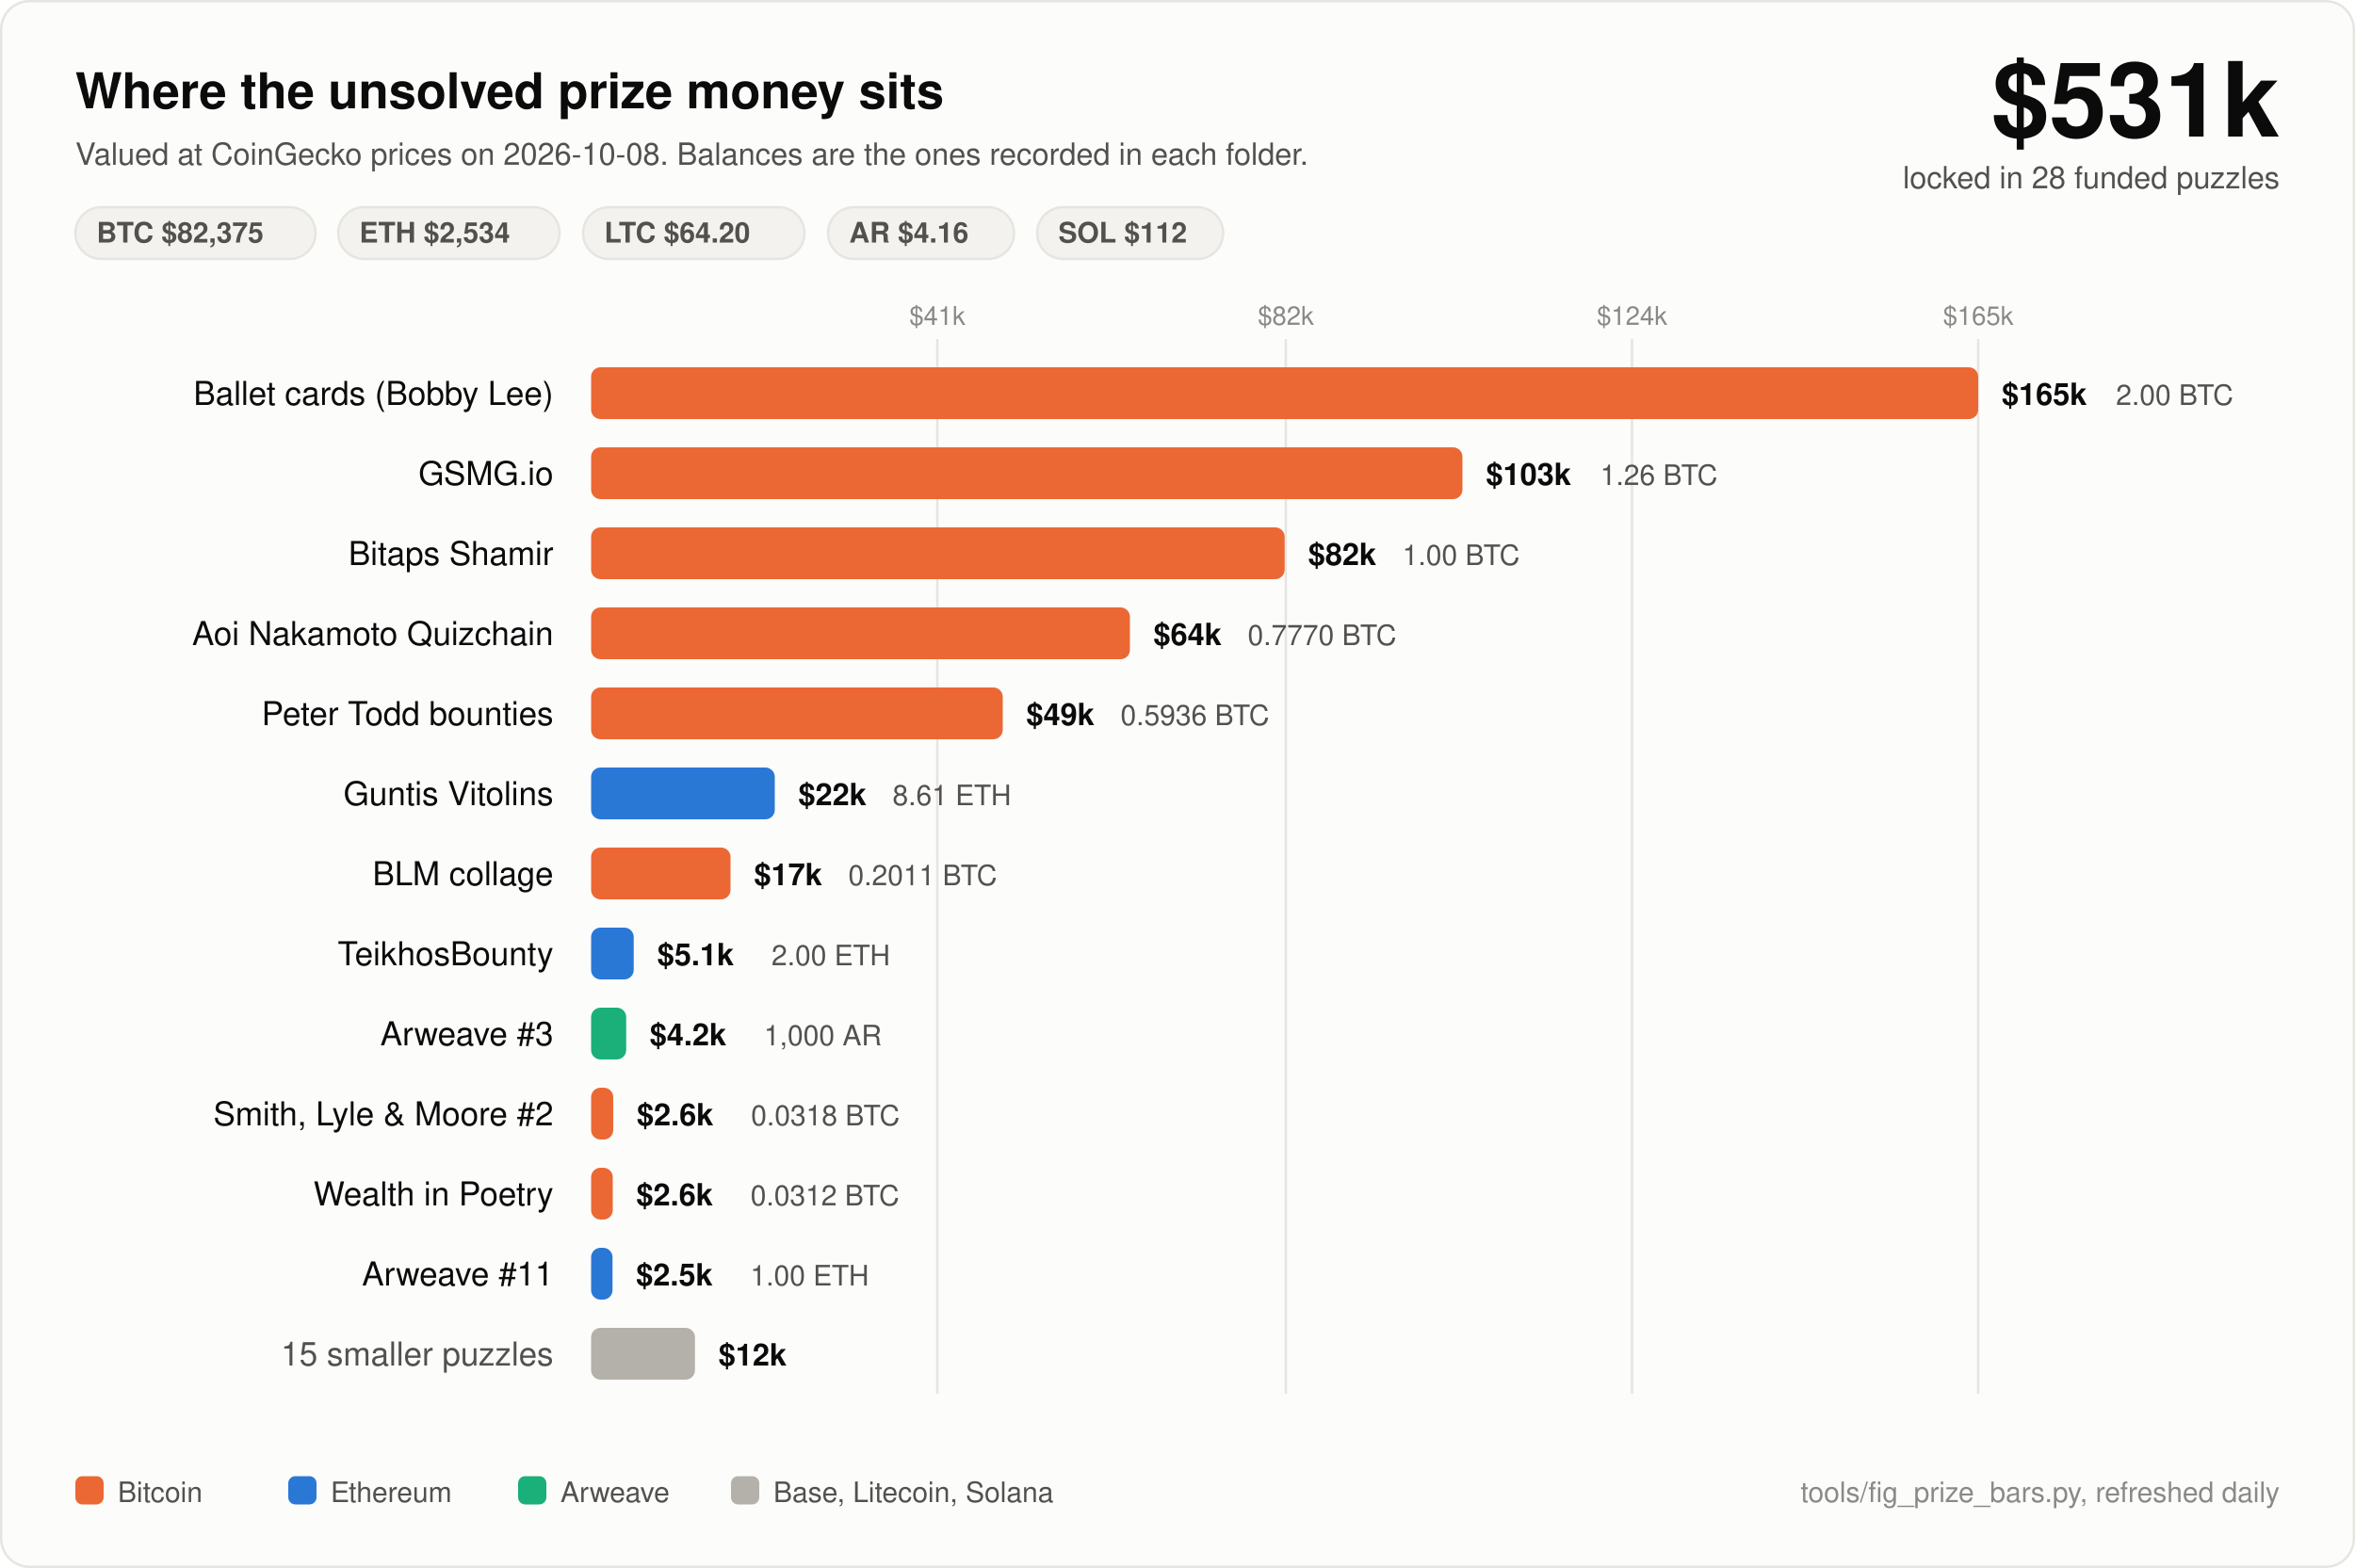
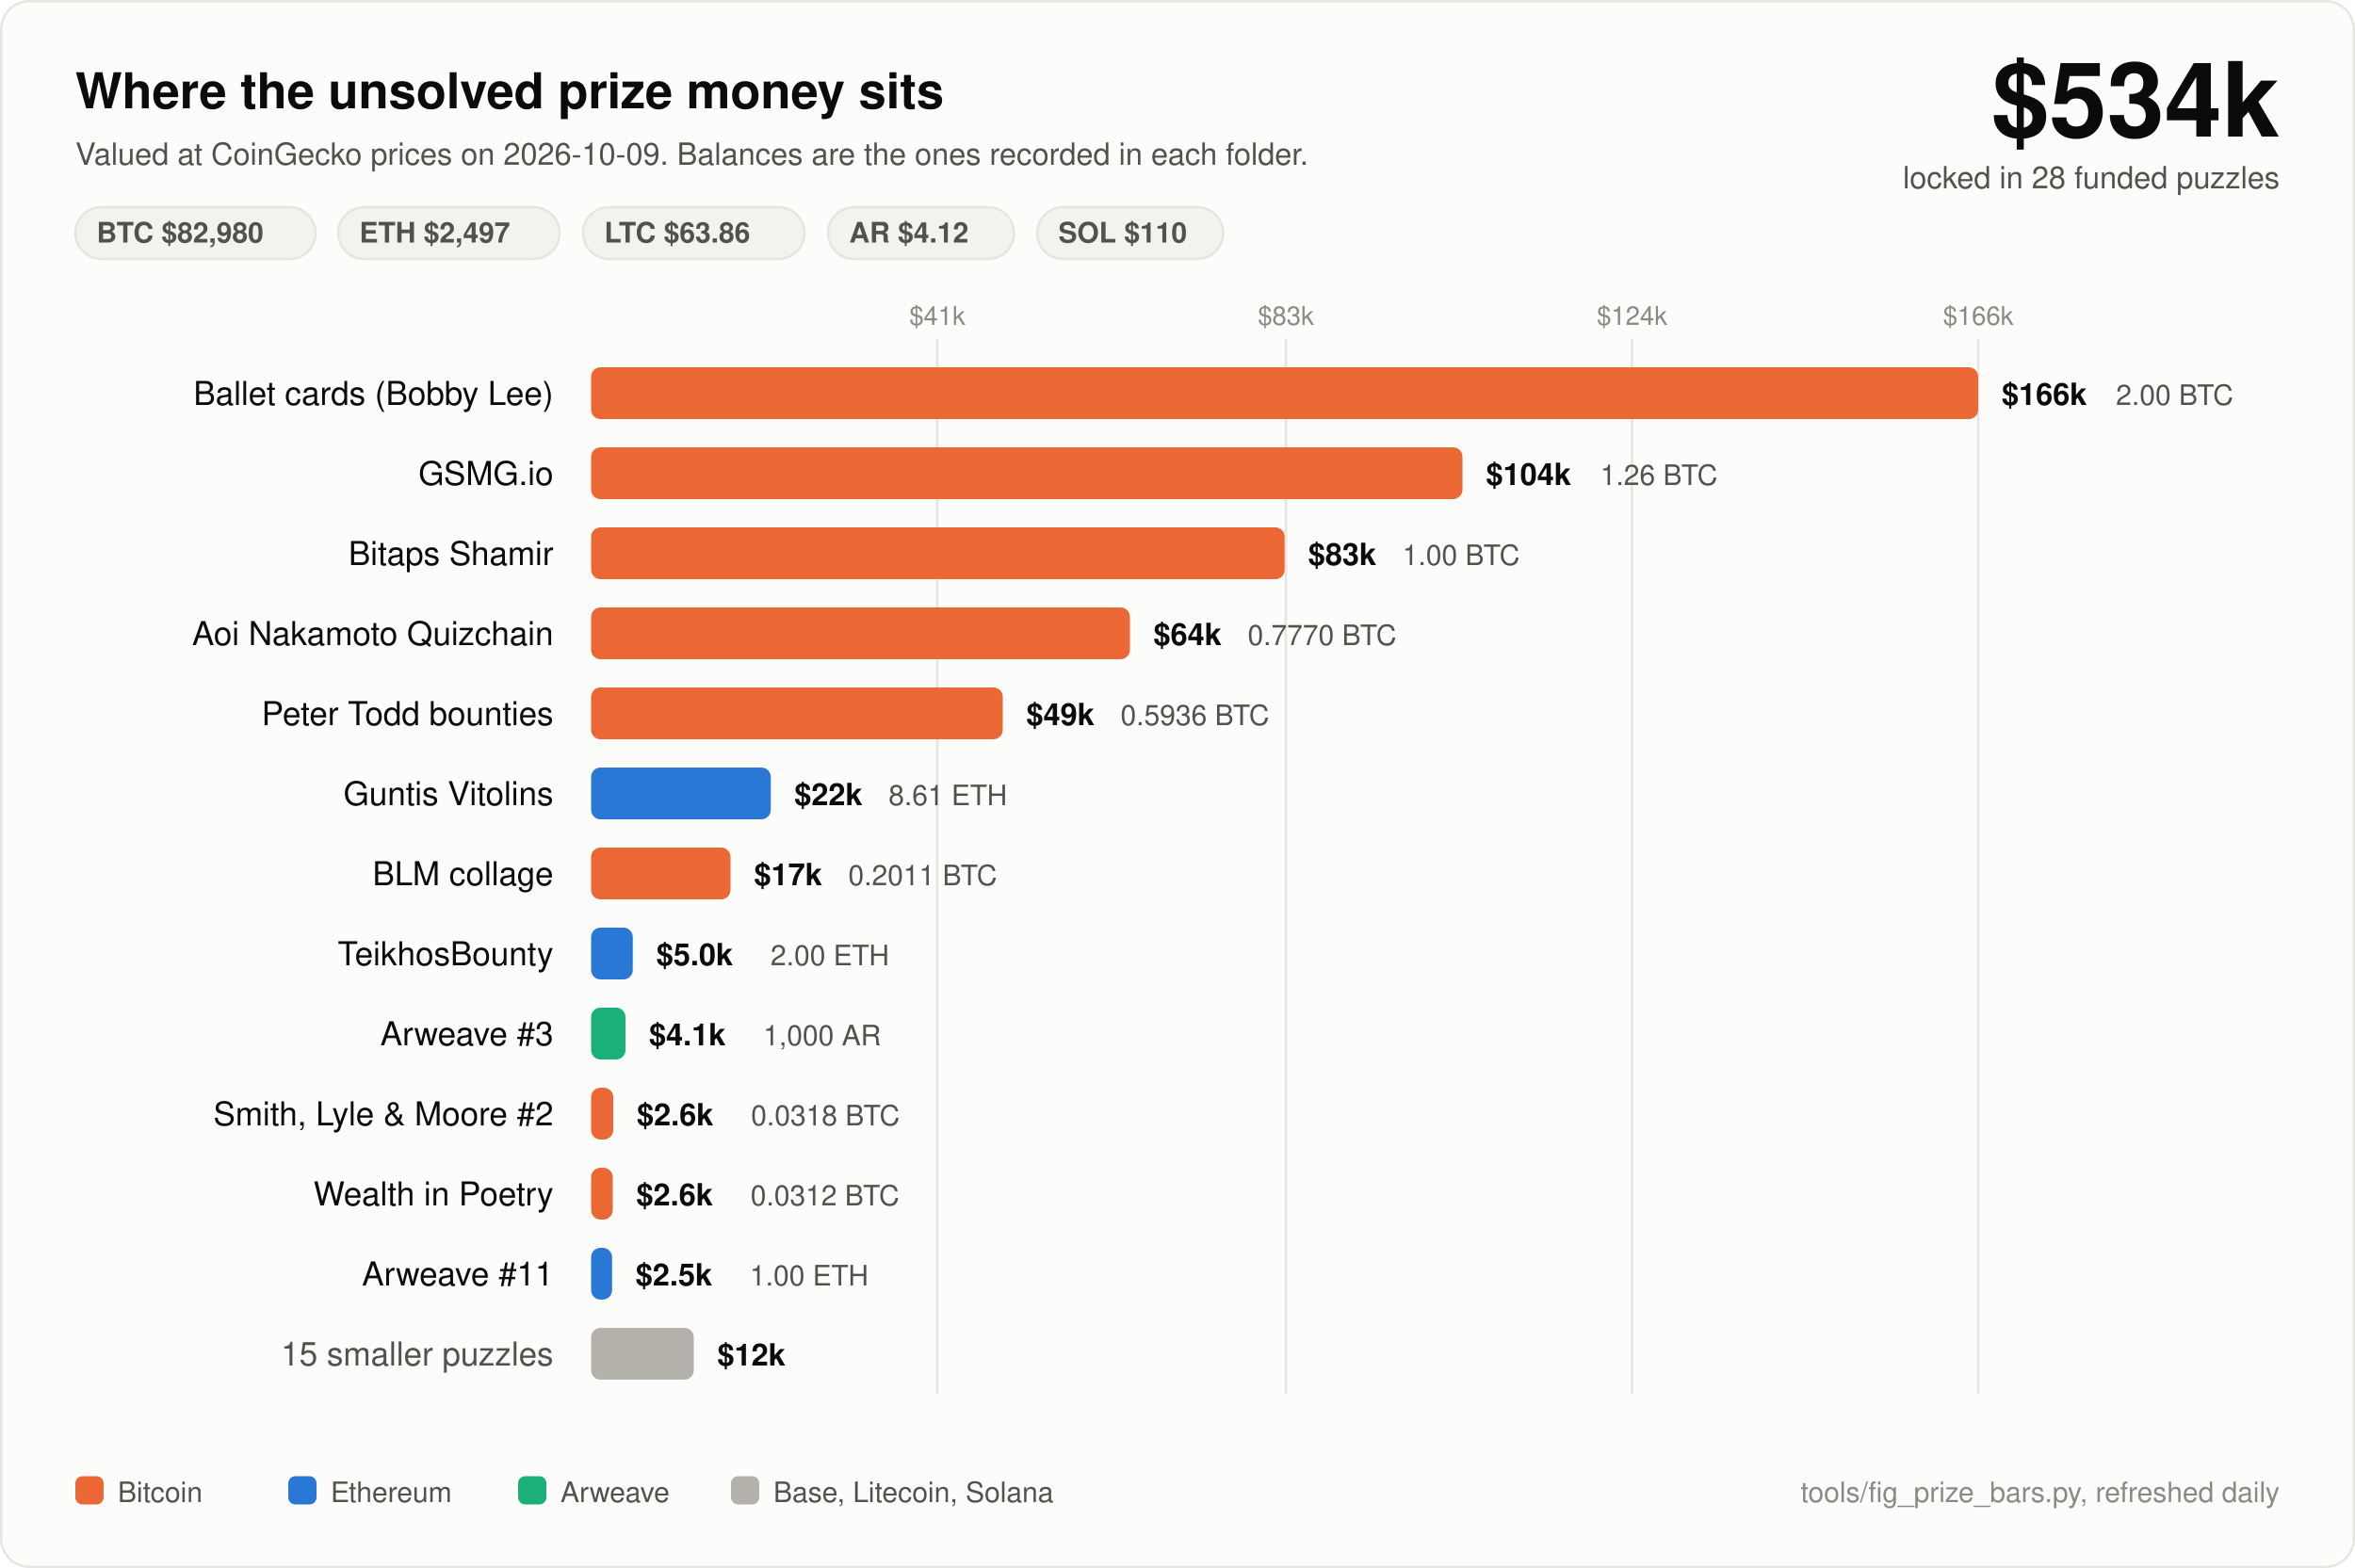
<svg xmlns="http://www.w3.org/2000/svg" width="1000" height="666" viewBox="0 0 1000 666" font-family="ui-sans-serif, -apple-system, Segoe UI, Helvetica, Arial, sans-serif">
  <rect x="0.5" y="0.5" width="999" height="665" rx="12" fill="#fcfcfb" stroke="#e6e5e0" />
  <text x="32" y="46" fill="#0b0b0b" font-size="21" font-weight="700">Where the unsolved prize money sits</text>
-   <text x="32" y="70" fill="#52514e" font-size="13">Valued at CoinGecko prices on 2026-10-08. Balances are the ones recorded in each folder.</text>
-   <text x="968" y="58" fill="#0b0b0b" font-size="44" font-weight="700" text-anchor="end">$531k</text>
+   <text x="32" y="70" fill="#52514e" font-size="13">Valued at CoinGecko prices on 2026-10-09. Balances are the ones recorded in each folder.</text>
+   <text x="968" y="58" fill="#0b0b0b" font-size="44" font-weight="700" text-anchor="end">$534k</text>
  <text x="968" y="80" fill="#52514e" font-size="13" text-anchor="end">locked in 28 funded puzzles</text>
  <rect x="32" y="88" width="102" height="22" rx="11" fill="#f3f2ee" stroke="#e6e5e0" />
-   <text x="41" y="103" fill="#52514e" font-size="12" font-weight="600">BTC $82,375</text>
+   <text x="41" y="103" fill="#52514e" font-size="12" font-weight="600">BTC $82,980</text>
  <rect x="143.6" y="88" width="94" height="22" rx="11" fill="#f3f2ee" stroke="#e6e5e0" />
-   <text x="152.6" y="103" fill="#52514e" font-size="12" font-weight="600">ETH $2,534</text>
+   <text x="152.6" y="103" fill="#52514e" font-size="12" font-weight="600">ETH $2,497</text>
  <rect x="247.6" y="88" width="94" height="22" rx="11" fill="#f3f2ee" stroke="#e6e5e0" />
-   <text x="256.6" y="103" fill="#52514e" font-size="12" font-weight="600">LTC $64.20</text>
+   <text x="256.6" y="103" fill="#52514e" font-size="12" font-weight="600">LTC $63.86</text>
  <rect x="351.6" y="88" width="79" height="22" rx="11" fill="#f3f2ee" stroke="#e6e5e0" />
-   <text x="360.6" y="103" fill="#52514e" font-size="12" font-weight="600">AR $4.16</text>
+   <text x="360.6" y="103" fill="#52514e" font-size="12" font-weight="600">AR $4.12</text>
  <rect x="440.4" y="88" width="79" height="22" rx="11" fill="#f3f2ee" stroke="#e6e5e0" />
-   <text x="449.4" y="103" fill="#52514e" font-size="12" font-weight="600">SOL $112</text>
+   <text x="449.4" y="103" fill="#52514e" font-size="12" font-weight="600">SOL $110</text>
  <line x1="398" y1="144" x2="398" y2="592" stroke="#e6e5e0" stroke-width="1" />
  <text x="398" y="138" fill="#8a8985" font-size="11" text-anchor="middle">$41k</text>
  <line x1="546" y1="144" x2="546" y2="592" stroke="#e6e5e0" stroke-width="1" />
-   <text x="546" y="138" fill="#8a8985" font-size="11" text-anchor="middle">$82k</text>
+   <text x="546" y="138" fill="#8a8985" font-size="11" text-anchor="middle">$83k</text>
  <line x1="693" y1="144" x2="693" y2="592" stroke="#e6e5e0" stroke-width="1" />
  <text x="693" y="138" fill="#8a8985" font-size="11" text-anchor="middle">$124k</text>
  <line x1="840" y1="144" x2="840" y2="592" stroke="#e6e5e0" stroke-width="1" />
-   <text x="840" y="138" fill="#8a8985" font-size="11" text-anchor="middle">$165k</text>
+   <text x="840" y="138" fill="#8a8985" font-size="11" text-anchor="middle">$166k</text>
  <text x="235" y="172" fill="#0b0b0b" font-size="14" text-anchor="end">Ballet cards (Bobby Lee)</text>
  <rect x="251" y="156" width="589.0" height="22" rx="4" fill="#eb6834" />
-   <text x="850.0" y="172" fill="#0b0b0b" font-size="13" font-weight="600">$165k</text>
+   <text x="850.0" y="172" fill="#0b0b0b" font-size="13" font-weight="600">$166k</text>
  <text x="898.5" y="172" fill="#52514e" font-size="12">2.00 BTC</text>
  <text x="235" y="206" fill="#0b0b0b" font-size="14" text-anchor="end">GSMG.io</text>
  <rect x="251" y="190" width="370.0" height="22" rx="4" fill="#eb6834" />
-   <text x="631.0" y="206" fill="#0b0b0b" font-size="13" font-weight="600">$103k</text>
+   <text x="631.0" y="206" fill="#0b0b0b" font-size="13" font-weight="600">$104k</text>
  <text x="679.5" y="206" fill="#52514e" font-size="12">1.26 BTC</text>
  <text x="235" y="240" fill="#0b0b0b" font-size="14" text-anchor="end">Bitaps Shamir</text>
  <rect x="251" y="224" width="294.5" height="22" rx="4" fill="#eb6834" />
-   <text x="555.5" y="240" fill="#0b0b0b" font-size="13" font-weight="600">$82k</text>
+   <text x="555.5" y="240" fill="#0b0b0b" font-size="13" font-weight="600">$83k</text>
  <text x="595.5" y="240" fill="#52514e" font-size="12">1.00 BTC</text>
  <text x="235" y="274" fill="#0b0b0b" font-size="14" text-anchor="end">Aoi Nakamoto Quizchain</text>
  <rect x="251" y="258" width="228.8" height="22" rx="4" fill="#eb6834" />
  <text x="489.8" y="274" fill="#0b0b0b" font-size="13" font-weight="600">$64k</text>
  <text x="529.8" y="274" fill="#52514e" font-size="12">0.7770 BTC</text>
  <text x="235" y="308" fill="#0b0b0b" font-size="14" text-anchor="end">Peter Todd bounties</text>
  <rect x="251" y="292" width="174.8" height="22" rx="4" fill="#eb6834" />
  <text x="435.8" y="308" fill="#0b0b0b" font-size="13" font-weight="600">$49k</text>
  <text x="475.8" y="308" fill="#52514e" font-size="12">0.5936 BTC</text>
  <text x="235" y="342" fill="#0b0b0b" font-size="14" text-anchor="end">Guntis Vitolins</text>
-   <rect x="251" y="326" width="78.0" height="22" rx="4" fill="#2a78d6" />
-   <text x="339.0" y="342" fill="#0b0b0b" font-size="13" font-weight="600">$22k</text>
-   <text x="379.0" y="342" fill="#52514e" font-size="12">8.61 ETH</text>
+   <rect x="251" y="326" width="76.3" height="22" rx="4" fill="#2a78d6" />
+   <text x="337.3" y="342" fill="#0b0b0b" font-size="13" font-weight="600">$22k</text>
+   <text x="377.3" y="342" fill="#52514e" font-size="12">8.61 ETH</text>
  <text x="235" y="376" fill="#0b0b0b" font-size="14" text-anchor="end">BLM collage</text>
  <rect x="251" y="360" width="59.2" height="22" rx="4" fill="#eb6834" />
  <text x="320.2" y="376" fill="#0b0b0b" font-size="13" font-weight="600">$17k</text>
  <text x="360.2" y="376" fill="#52514e" font-size="12">0.2011 BTC</text>
  <text x="235" y="410" fill="#0b0b0b" font-size="14" text-anchor="end">TeikhosBounty</text>
-   <rect x="251" y="394" width="18.1" height="22" rx="4" fill="#2a78d6" />
-   <text x="279.1" y="410" fill="#0b0b0b" font-size="13" font-weight="600">$5.1k</text>
-   <text x="327.6" y="410" fill="#52514e" font-size="12">2.00 ETH</text>
+   <rect x="251" y="394" width="17.7" height="22" rx="4" fill="#2a78d6" />
+   <text x="278.7" y="410" fill="#0b0b0b" font-size="13" font-weight="600">$5.0k</text>
+   <text x="327.2" y="410" fill="#52514e" font-size="12">2.00 ETH</text>
  <text x="235" y="444" fill="#0b0b0b" font-size="14" text-anchor="end">Arweave #3</text>
-   <rect x="251" y="428" width="14.9" height="22" rx="4" fill="#1baf7a" />
-   <text x="275.9" y="444" fill="#0b0b0b" font-size="13" font-weight="600">$4.2k</text>
-   <text x="324.4" y="444" fill="#52514e" font-size="12">1,000 AR</text>
+   <rect x="251" y="428" width="14.6" height="22" rx="4" fill="#1baf7a" />
+   <text x="275.6" y="444" fill="#0b0b0b" font-size="13" font-weight="600">$4.1k</text>
+   <text x="324.1" y="444" fill="#52514e" font-size="12">1,000 AR</text>
  <text x="235" y="478" fill="#0b0b0b" font-size="14" text-anchor="end">Smith, Lyle &amp; Moore #2</text>
  <rect x="251" y="462" width="9.4" height="22" rx="4" fill="#eb6834" />
  <text x="270.4" y="478" fill="#0b0b0b" font-size="13" font-weight="600">$2.6k</text>
  <text x="318.9" y="478" fill="#52514e" font-size="12">0.0318 BTC</text>
  <text x="235" y="512" fill="#0b0b0b" font-size="14" text-anchor="end">Wealth in Poetry</text>
  <rect x="251" y="496" width="9.2" height="22" rx="4" fill="#eb6834" />
  <text x="270.2" y="512" fill="#0b0b0b" font-size="13" font-weight="600">$2.6k</text>
  <text x="318.7" y="512" fill="#52514e" font-size="12">0.0312 BTC</text>
  <text x="235" y="546" fill="#0b0b0b" font-size="14" text-anchor="end">Arweave #11</text>
-   <rect x="251" y="530" width="9.1" height="22" rx="4" fill="#2a78d6" />
-   <text x="270.1" y="546" fill="#0b0b0b" font-size="13" font-weight="600">$2.5k</text>
-   <text x="318.6" y="546" fill="#52514e" font-size="12">1.00 ETH</text>
+   <rect x="251" y="530" width="8.9" height="22" rx="4" fill="#2a78d6" />
+   <text x="269.9" y="546" fill="#0b0b0b" font-size="13" font-weight="600">$2.5k</text>
+   <text x="318.4" y="546" fill="#52514e" font-size="12">1.00 ETH</text>
  <text x="235" y="580" fill="#52514e" font-size="14" text-anchor="end">15 smaller puzzles</text>
-   <rect x="251" y="564" width="44.1" height="22" rx="4" fill="#b3b1aa" />
-   <text x="305.1" y="580" fill="#0b0b0b" font-size="13" font-weight="600">$12k</text>
+   <rect x="251" y="564" width="43.6" height="22" rx="4" fill="#b3b1aa" />
+   <text x="304.6" y="580" fill="#0b0b0b" font-size="13" font-weight="600">$12k</text>
  <rect x="32" y="627" width="12" height="12" rx="3" fill="#eb6834" />
  <text x="50" y="638" fill="#52514e" font-size="12">Bitcoin</text>
  <rect x="122.4" y="627" width="12" height="12" rx="3" fill="#2a78d6" />
  <text x="140.4" y="638" fill="#52514e" font-size="12">Ethereum</text>
  <rect x="220.0" y="627" width="12" height="12" rx="3" fill="#1baf7a" />
  <text x="238.0" y="638" fill="#52514e" font-size="12">Arweave</text>
  <rect x="310.4" y="627" width="12" height="12" rx="3" fill="#b3b1aa" />
  <text x="328.4" y="638" fill="#52514e" font-size="12">Base, Litecoin, Solana</text>
  <text x="968" y="638" fill="#8a8985" font-size="12" text-anchor="end">tools/fig_prize_bars.py, refreshed daily</text>
</svg>
